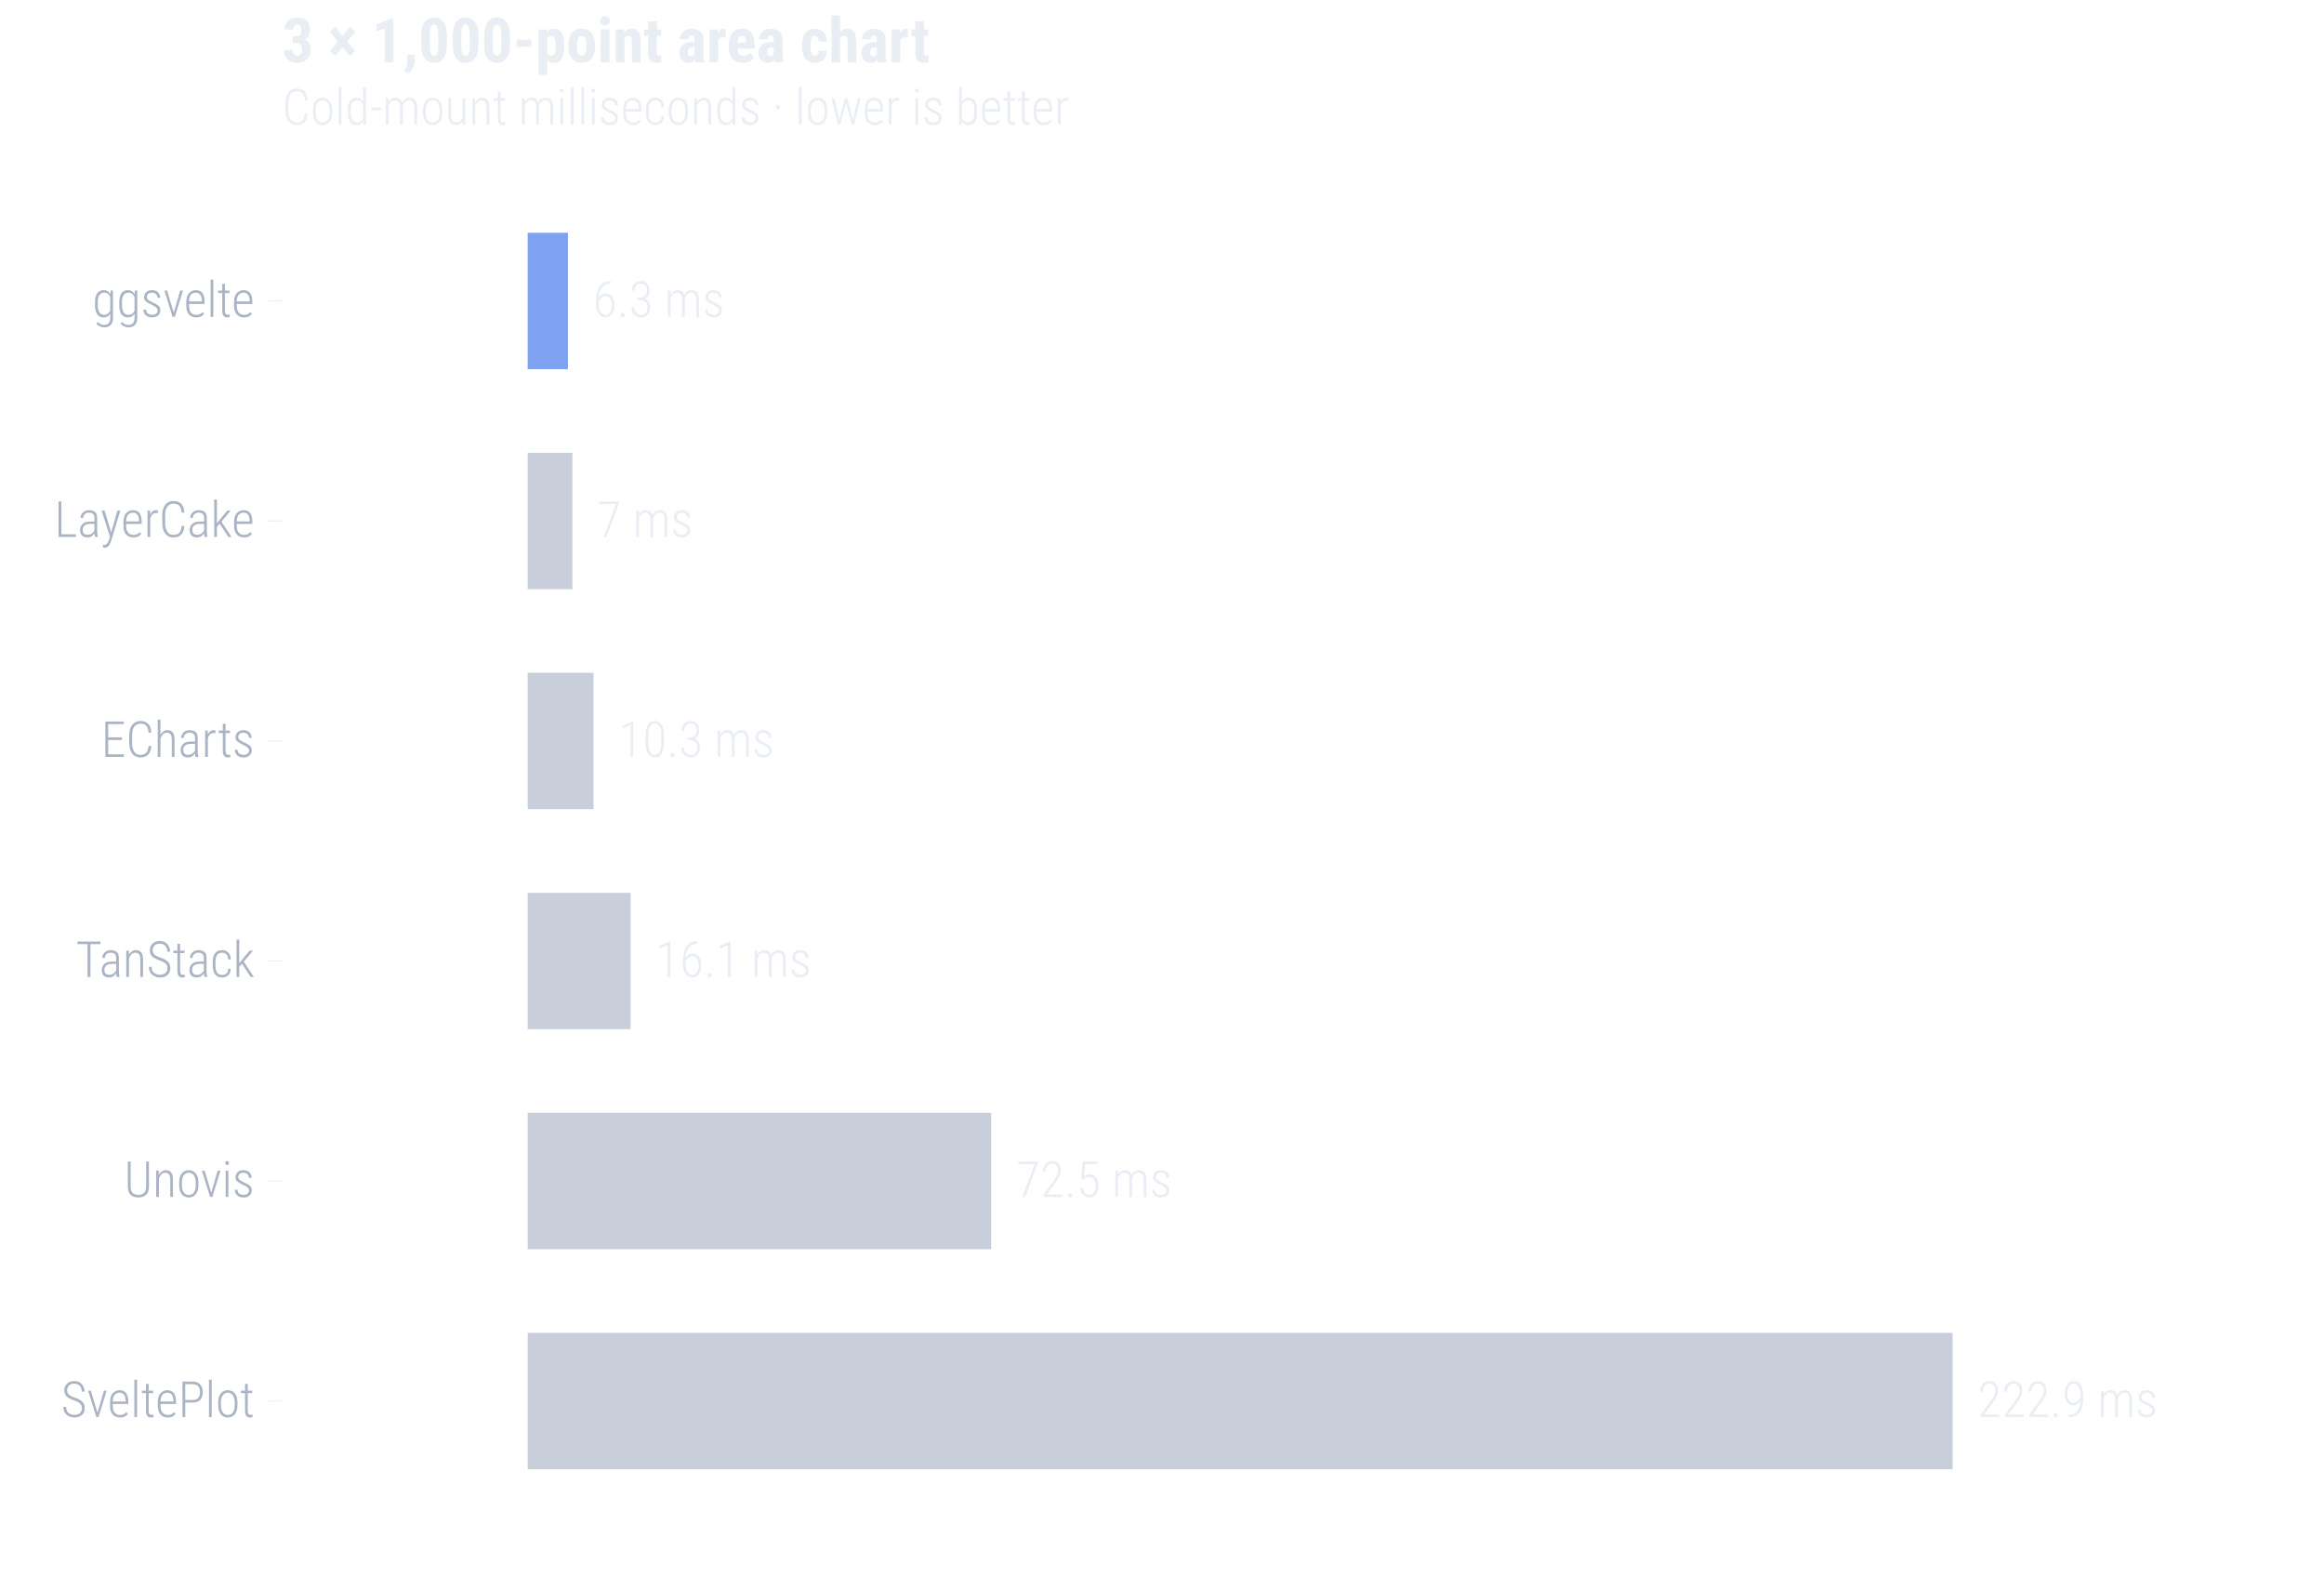
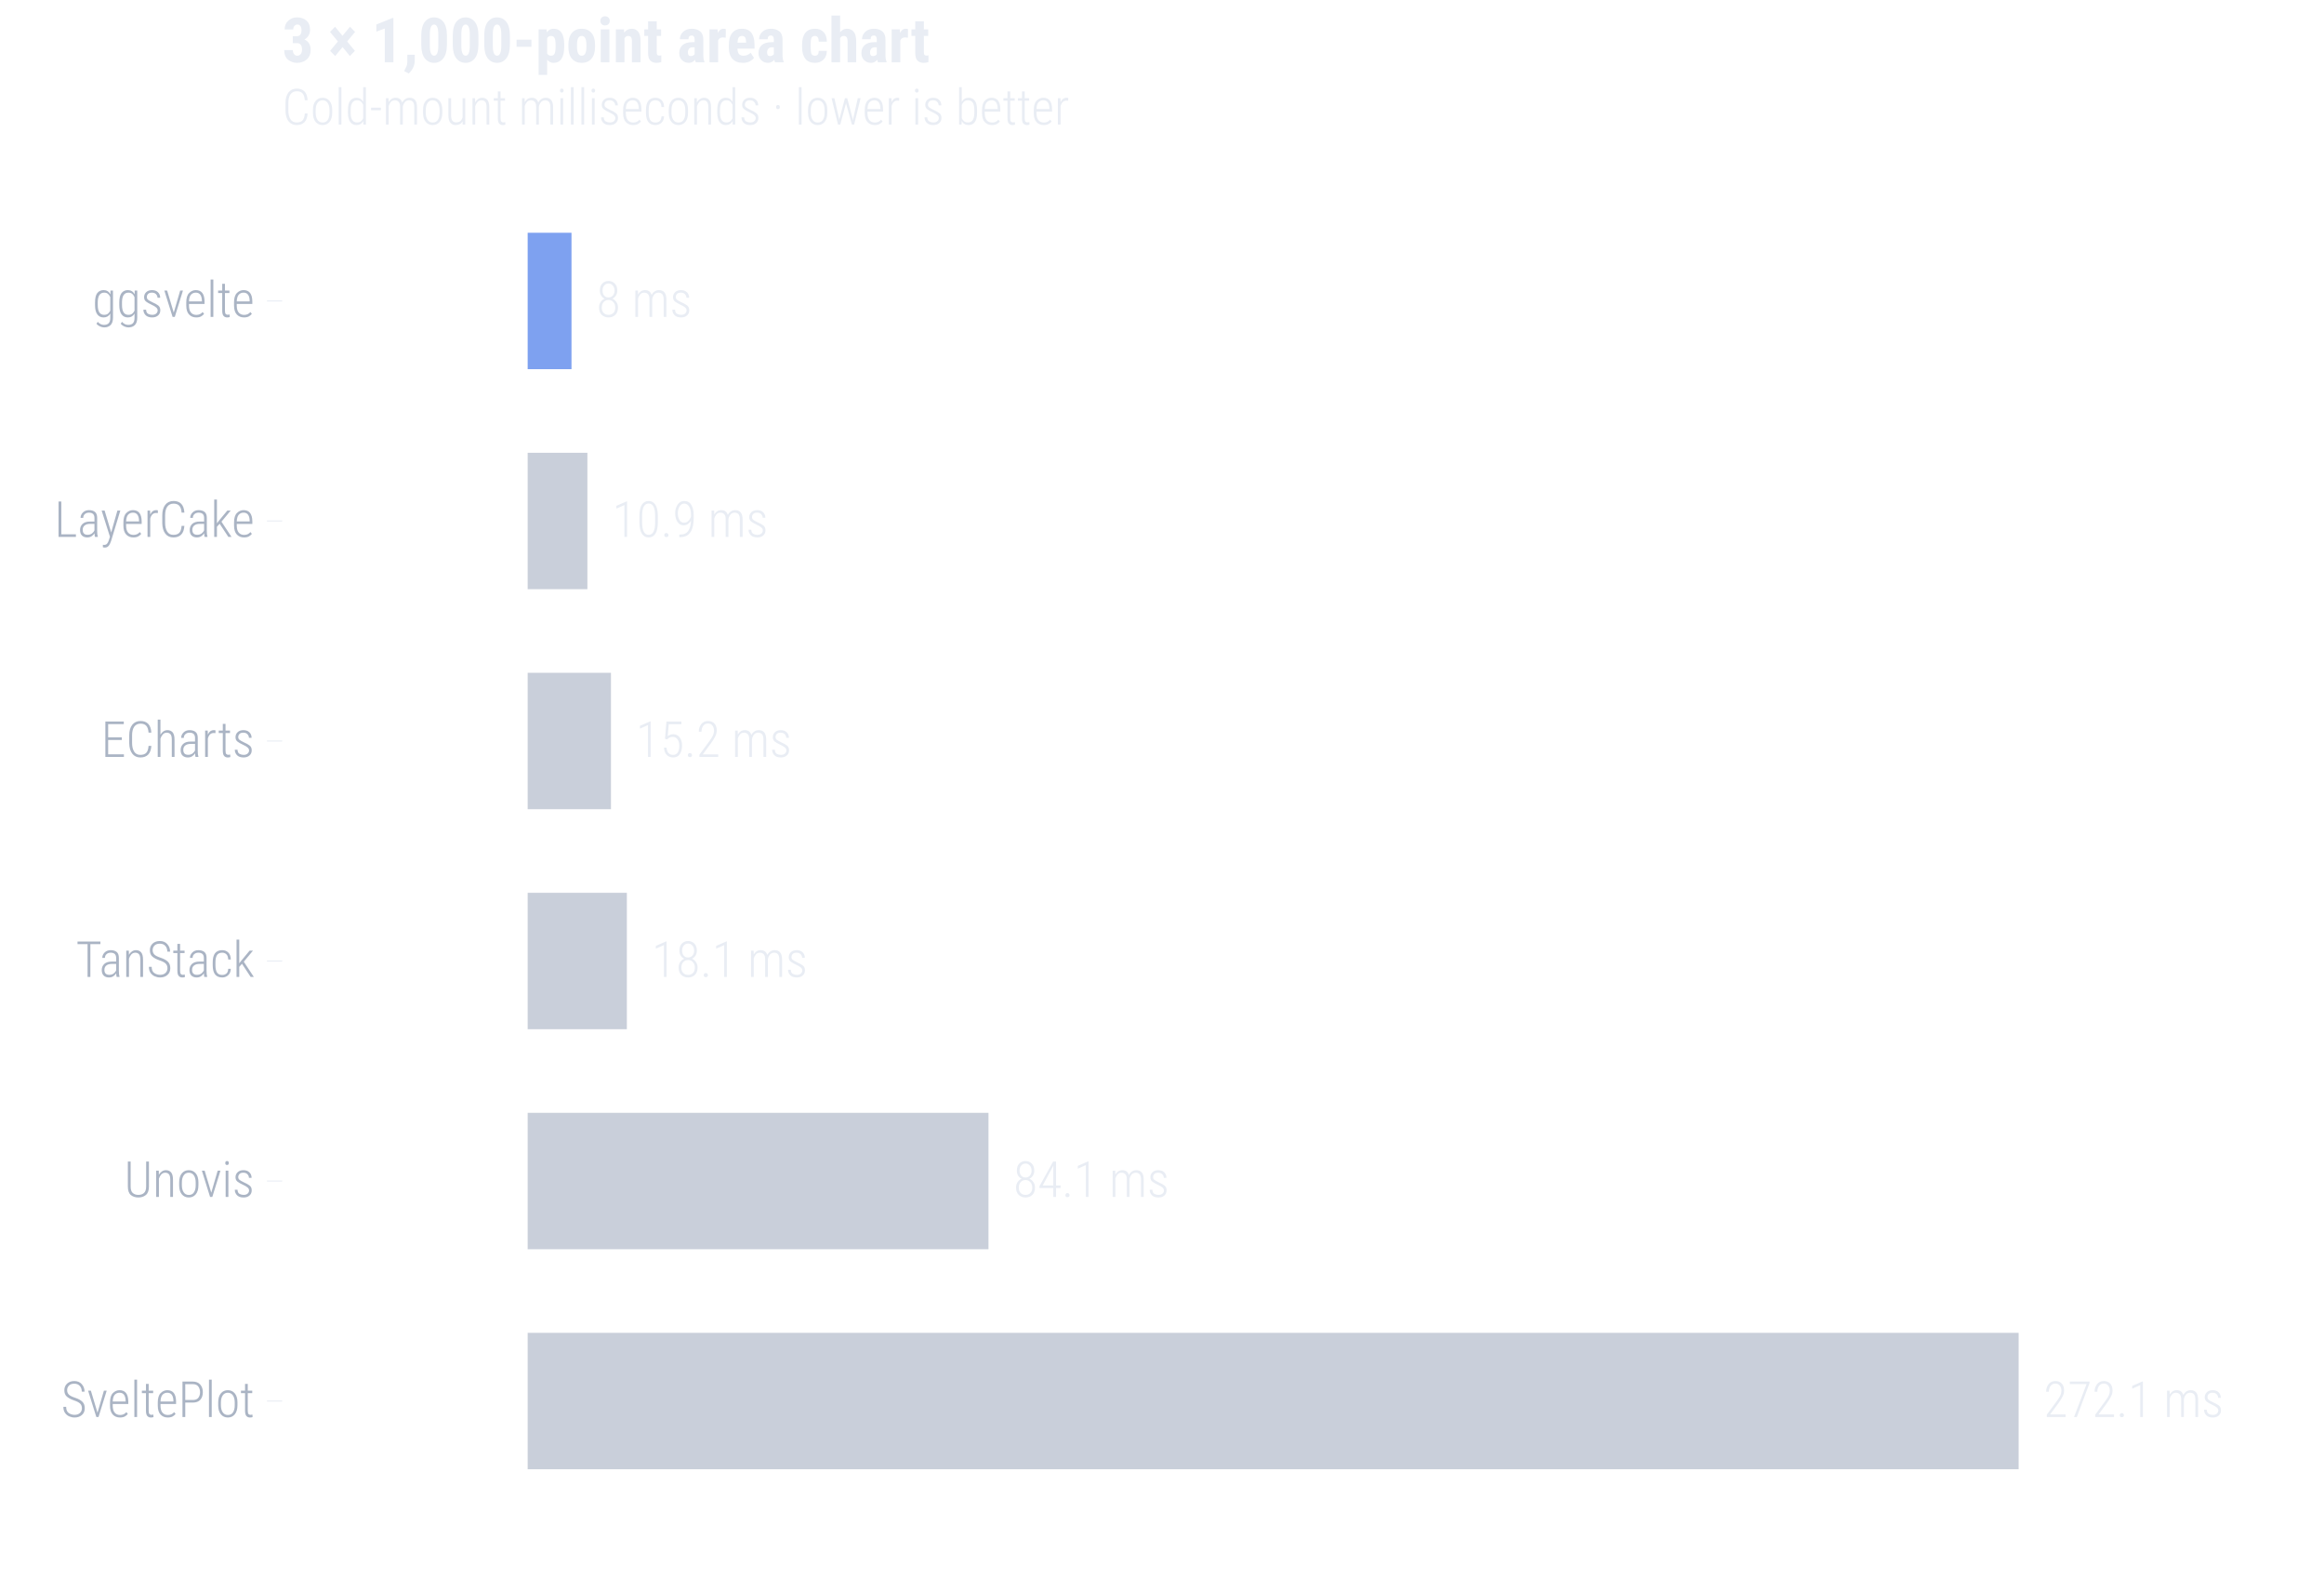
- <svg xmlns="http://www.w3.org/2000/svg" width="560" height="380" viewBox="0 0 560 380" role="img" aria-label="Bar chart of cold-mount time for a 3-series by 1,000-point area chart: ggsvelte 6.3 ms, ECharts 10.3 ms, LayerCake 7 ms, TanStack 16.1 ms, Unovis 72.5 ms, SveltePlot 222.9 ms. Lower is better." class="gg-plot" font-family="&quot;Roboto Condensed&quot;, &quot;Arial Narrow&quot;, Arial, sans-serif" font-size="11" font-weight="300" text-rendering="optimizeLegibility" shape-rendering="geometricPrecision">
+ <svg xmlns="http://www.w3.org/2000/svg" width="560" height="380" viewBox="0 0 560 380" role="img" aria-label="Bar chart of cold-mount time for a 3-series by 1,000-point area chart: ggsvelte 8 ms, ECharts 15.2 ms, LayerCake 10.9 ms, TanStack 18.1 ms, Unovis 84.1 ms, SveltePlot 272.1 ms. Lower is better." class="gg-plot" font-family="&quot;Roboto Condensed&quot;, &quot;Arial Narrow&quot;, Arial, sans-serif" font-size="11" font-weight="300" text-rendering="optimizeLegibility" shape-rendering="geometricPrecision">
  <rect class="gg-paper" width="560" height="380" fill="var(--gg-paper, transparent)" />
  <text class="gg-title" x="68" y="15" font-size="15" font-weight="700" fill="var(--gg-ink, #e9edf4)">3 × 1,000-point area chart</text>
  <text class="gg-subtitle" x="68" y="30" font-size="12" font-weight="300" fill="var(--gg-ink, #e9edf4)">Cold-mount milliseconds · lower is better</text>
  <defs>
    <clipPath id="gg-clip-0">
      <rect width="488" height="318" />
    </clipPath>
  </defs>
  <g class="gg-panel" data-panel="0" transform="translate(68,46)">
    <rect class="gg-panel-background" width="488" height="318" fill="var(--gg-panel, transparent)" />
    <g class="gg-grid" stroke="var(--gg-grid, transparent)" stroke-width="0.25" vector-effect="non-scaling-stroke">
      <line x1="59.15" y1="0" x2="59.15" y2="318" />
-       <line x1="136.17" y1="0" x2="136.17" y2="318" />
-       <line x1="213.19" y1="0" x2="213.19" y2="318" />
-       <line x1="290.21" y1="0" x2="290.21" y2="318" />
-       <line x1="367.23" y1="0" x2="367.23" y2="318" />
-       <line x1="444.25" y1="0" x2="444.25" y2="318" />
+       <line x1="125.17" y1="0" x2="125.17" y2="318" />
+       <line x1="191.19" y1="0" x2="191.19" y2="318" />
+       <line x1="257.2" y1="0" x2="257.2" y2="318" />
+       <line x1="323.22" y1="0" x2="323.22" y2="318" />
+       <line x1="389.24" y1="0" x2="389.24" y2="318" />
+       <line x1="455.26" y1="0" x2="455.26" y2="318" />
      <line x1="0" y1="26.5" x2="488" y2="26.5" />
      <line x1="0" y1="79.5" x2="488" y2="79.5" />
      <line x1="0" y1="132.5" x2="488" y2="132.5" />
      <line x1="0" y1="185.5" x2="488" y2="185.5" />
      <line x1="0" y1="238.5" x2="488" y2="238.5" />
      <line x1="0" y1="291.5" x2="488" y2="291.5" />
    </g>
    <g class="gg-marks" clip-path="url(#gg-clip-0)">
      <g class="gg-batch gg-rects" data-layer="0">
-         <rect x="59.15" y="10.07" width="9.7" height="32.86" fill="#7ea1f0" />
-         <rect x="59.15" y="63.07" width="10.78" height="32.86" fill="#c9cfda" />
-         <rect x="59.15" y="116.07" width="15.87" height="32.86" fill="#c9cfda" />
-         <rect x="59.15" y="169.07" width="24.8" height="32.86" fill="#c9cfda" />
-         <rect x="59.15" y="222.07" width="111.68" height="32.86" fill="#c9cfda" />
-         <rect x="59.15" y="275.07" width="343.36" height="32.86" fill="#c9cfda" />
+         <rect x="59.15" y="10.07" width="10.56" height="32.86" fill="#7ea1f0" />
+         <rect x="59.15" y="63.07" width="14.39" height="32.86" fill="#c9cfda" />
+         <rect x="59.15" y="116.07" width="20.07" height="32.86" fill="#c9cfda" />
+         <rect x="59.15" y="169.07" width="23.9" height="32.86" fill="#c9cfda" />
+         <rect x="59.15" y="222.07" width="111.04" height="32.86" fill="#c9cfda" />
+         <rect x="59.15" y="275.07" width="359.27" height="32.86" fill="#c9cfda" />
      </g>
      <g class="gg-batch gg-glyphs" data-layer="1" font-size="12" text-anchor="start">
-         <text x="74.86" y="26.5" dy="0.32em" fill="var(--gg-ink, #e9edf4)">6.3 ms</text>
-         <text x="75.93" y="79.5" dy="0.32em" fill="var(--gg-ink, #e9edf4)">7 ms</text>
-         <text x="81.02" y="132.5" dy="0.32em" fill="var(--gg-ink, #e9edf4)">10.3 ms</text>
-         <text x="89.95" y="185.5" dy="0.32em" fill="var(--gg-ink, #e9edf4)">16.1 ms</text>
-         <text x="176.83" y="238.5" dy="0.32em" fill="var(--gg-ink, #e9edf4)">72.5 ms</text>
-         <text x="408.51" y="291.5" dy="0.32em" fill="var(--gg-ink, #e9edf4)">222.9 ms</text>
+         <text x="75.71" y="26.5" dy="0.32em" fill="var(--gg-ink, #e9edf4)">8 ms</text>
+         <text x="79.54" y="79.5" dy="0.32em" fill="var(--gg-ink, #e9edf4)">10.9 ms</text>
+         <text x="85.22" y="132.5" dy="0.32em" fill="var(--gg-ink, #e9edf4)">15.2 ms</text>
+         <text x="89.05" y="185.5" dy="0.32em" fill="var(--gg-ink, #e9edf4)">18.1 ms</text>
+         <text x="176.19" y="238.5" dy="0.32em" fill="var(--gg-ink, #e9edf4)">84.1 ms</text>
+         <text x="424.42" y="291.5" dy="0.32em" fill="var(--gg-ink, #e9edf4)">272.1 ms</text>
      </g>
    </g>
    <rect class="gg-panel-border" width="488" height="318" fill="none" stroke="var(--gg-panelBorder, transparent)" stroke-width="0.5" vector-effect="non-scaling-stroke" />
  </g>
  <g class="gg-axis gg-axis-y" transform="translate(68,46)">
    <g class="gg-tick" transform="translate(0,26.5)">
      <line x2="-3.67" stroke="var(--gg-tickColor, #e9edf4)" stroke-width="0.25" vector-effect="non-scaling-stroke" />
      <text x="-6.67" dy="0.32em" text-anchor="end" fill="var(--gg-axisText, #aab4c4)" font-size="12" font-weight="300">ggsvelte</text>
    </g>
    <g class="gg-tick" transform="translate(0,79.5)">
      <line x2="-3.67" stroke="var(--gg-tickColor, #e9edf4)" stroke-width="0.25" vector-effect="non-scaling-stroke" />
      <text x="-6.67" dy="0.32em" text-anchor="end" fill="var(--gg-axisText, #aab4c4)" font-size="12" font-weight="300">LayerCake</text>
    </g>
    <g class="gg-tick" transform="translate(0,132.5)">
      <line x2="-3.67" stroke="var(--gg-tickColor, #e9edf4)" stroke-width="0.25" vector-effect="non-scaling-stroke" />
      <text x="-6.67" dy="0.32em" text-anchor="end" fill="var(--gg-axisText, #aab4c4)" font-size="12" font-weight="300">ECharts</text>
    </g>
    <g class="gg-tick" transform="translate(0,185.5)">
      <line x2="-3.67" stroke="var(--gg-tickColor, #e9edf4)" stroke-width="0.25" vector-effect="non-scaling-stroke" />
      <text x="-6.67" dy="0.32em" text-anchor="end" fill="var(--gg-axisText, #aab4c4)" font-size="12" font-weight="300">TanStack</text>
    </g>
    <g class="gg-tick" transform="translate(0,238.5)">
      <line x2="-3.67" stroke="var(--gg-tickColor, #e9edf4)" stroke-width="0.25" vector-effect="non-scaling-stroke" />
      <text x="-6.67" dy="0.32em" text-anchor="end" fill="var(--gg-axisText, #aab4c4)" font-size="12" font-weight="300">Unovis</text>
    </g>
    <g class="gg-tick" transform="translate(0,291.5)">
      <line x2="-3.67" stroke="var(--gg-tickColor, #e9edf4)" stroke-width="0.25" vector-effect="non-scaling-stroke" />
      <text x="-6.67" dy="0.32em" text-anchor="end" fill="var(--gg-axisText, #aab4c4)" font-size="12" font-weight="300">SveltePlot</text>
    </g>
  </g>
</svg>
